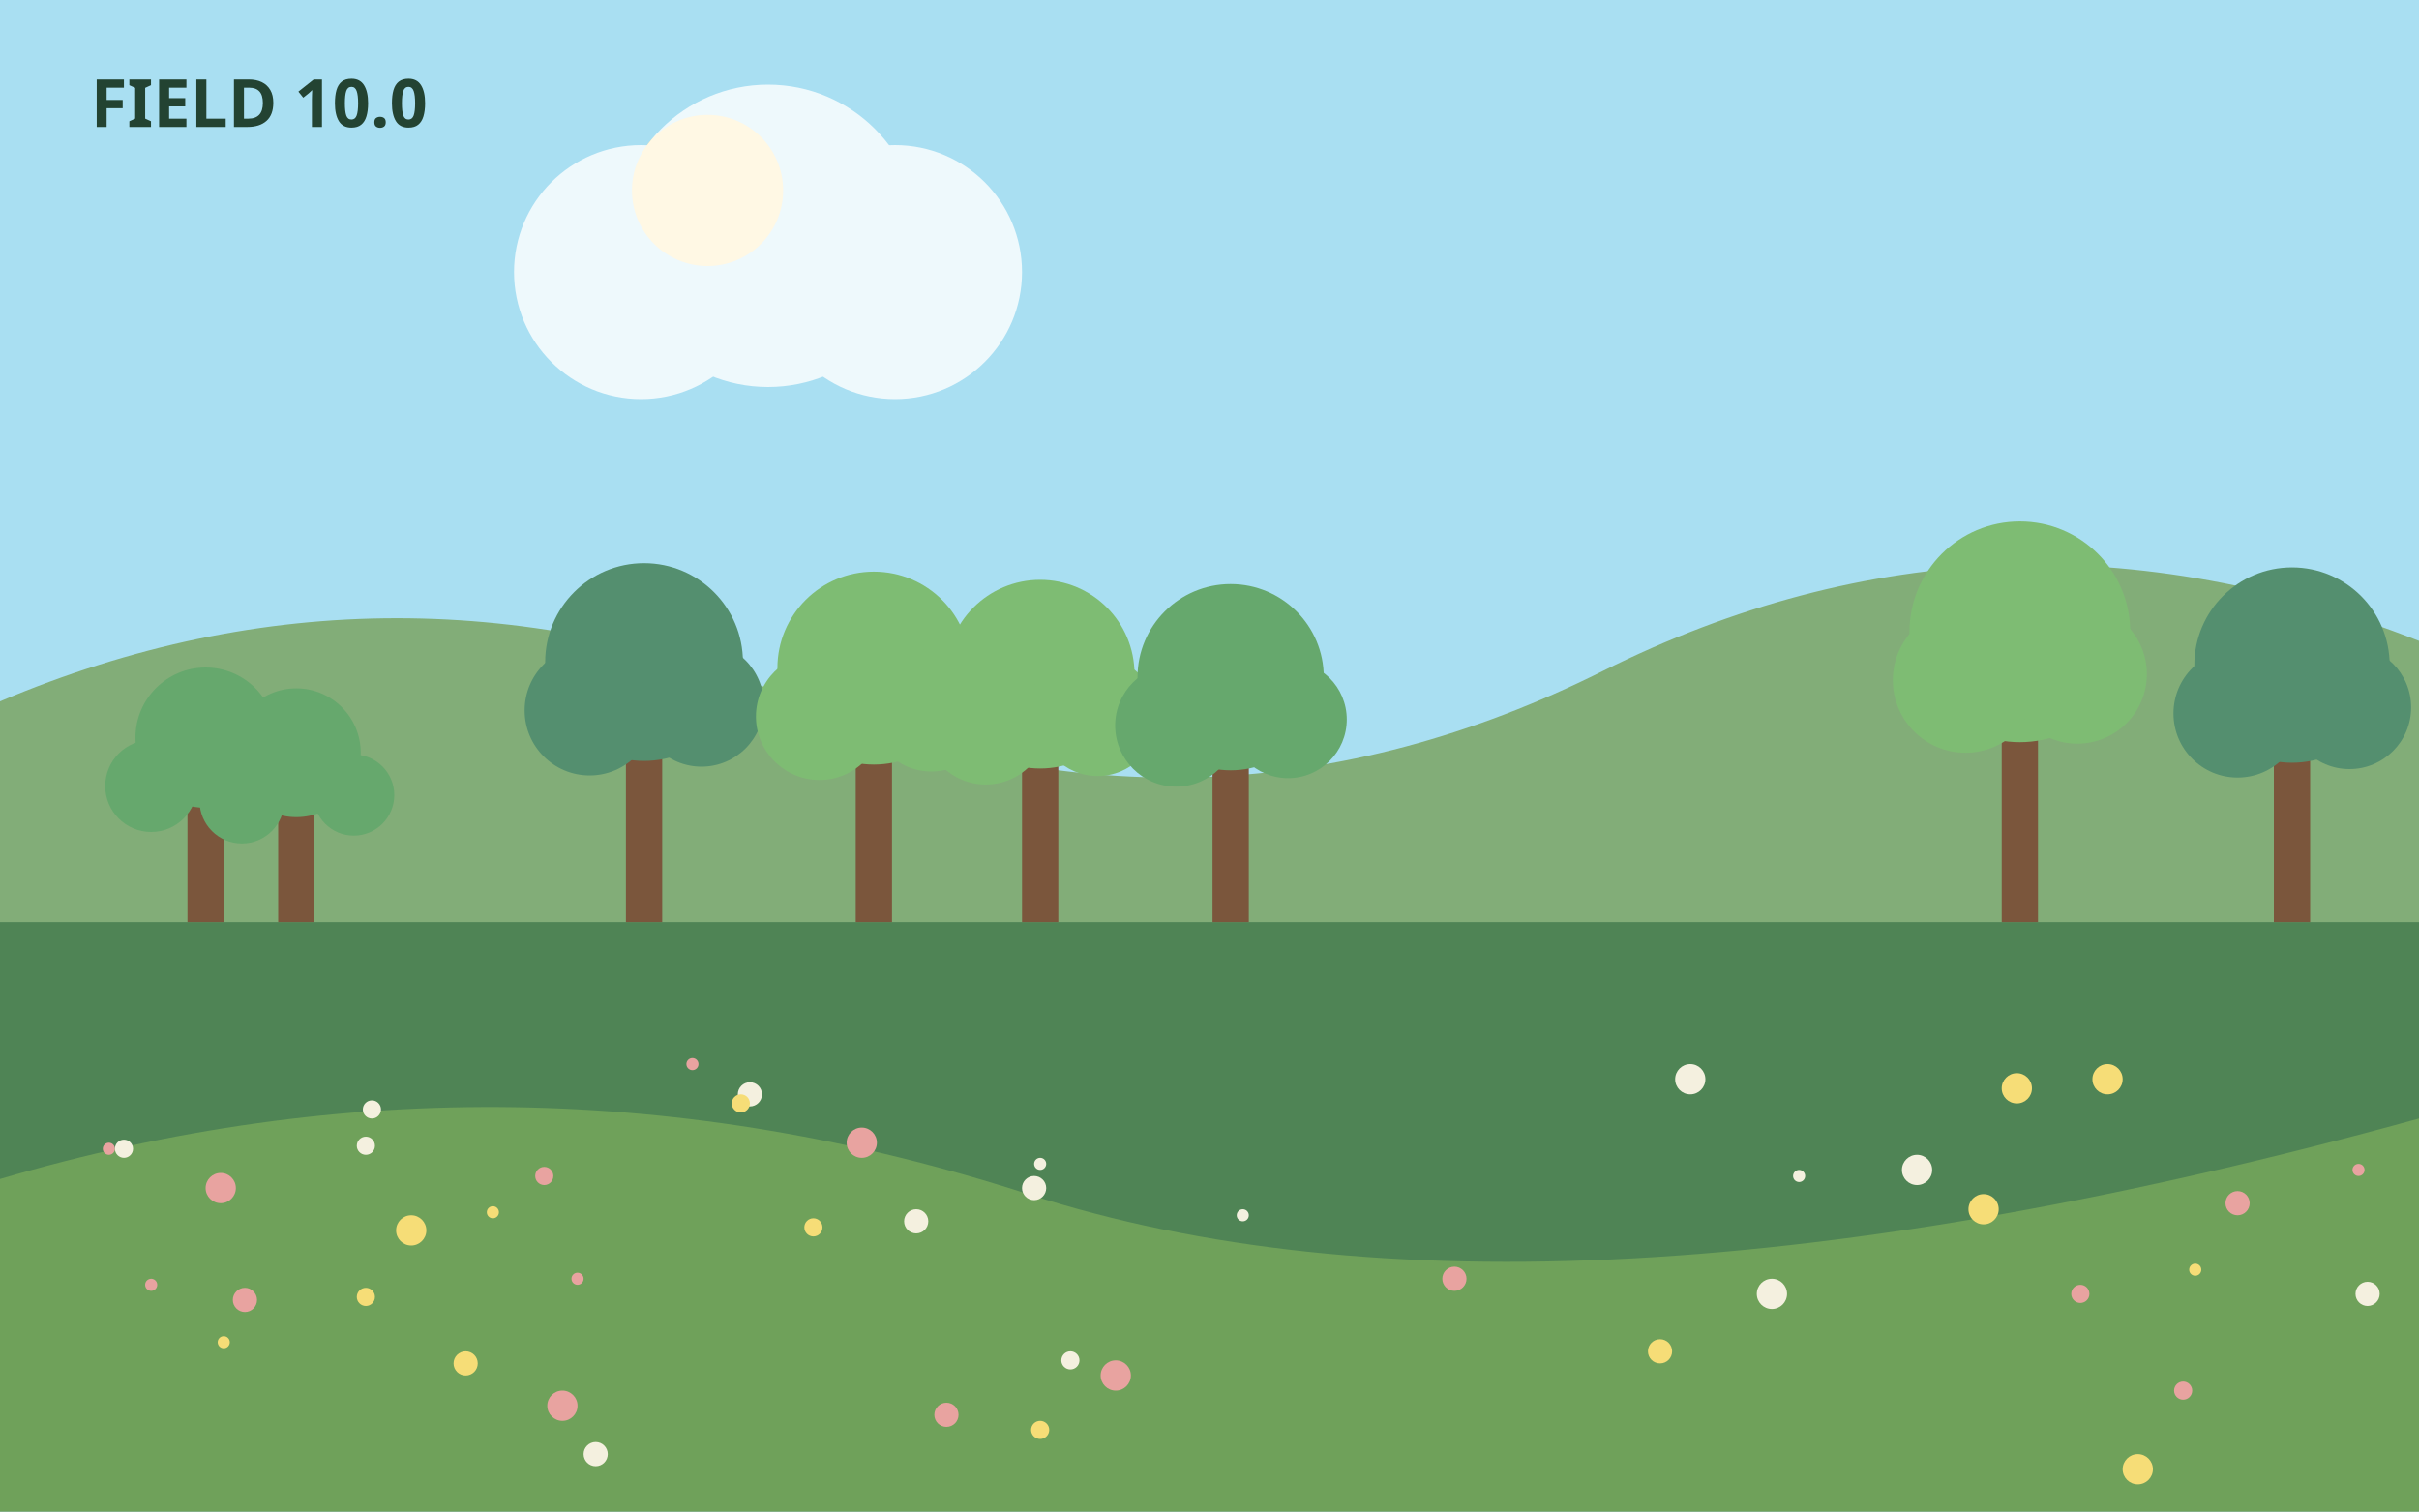
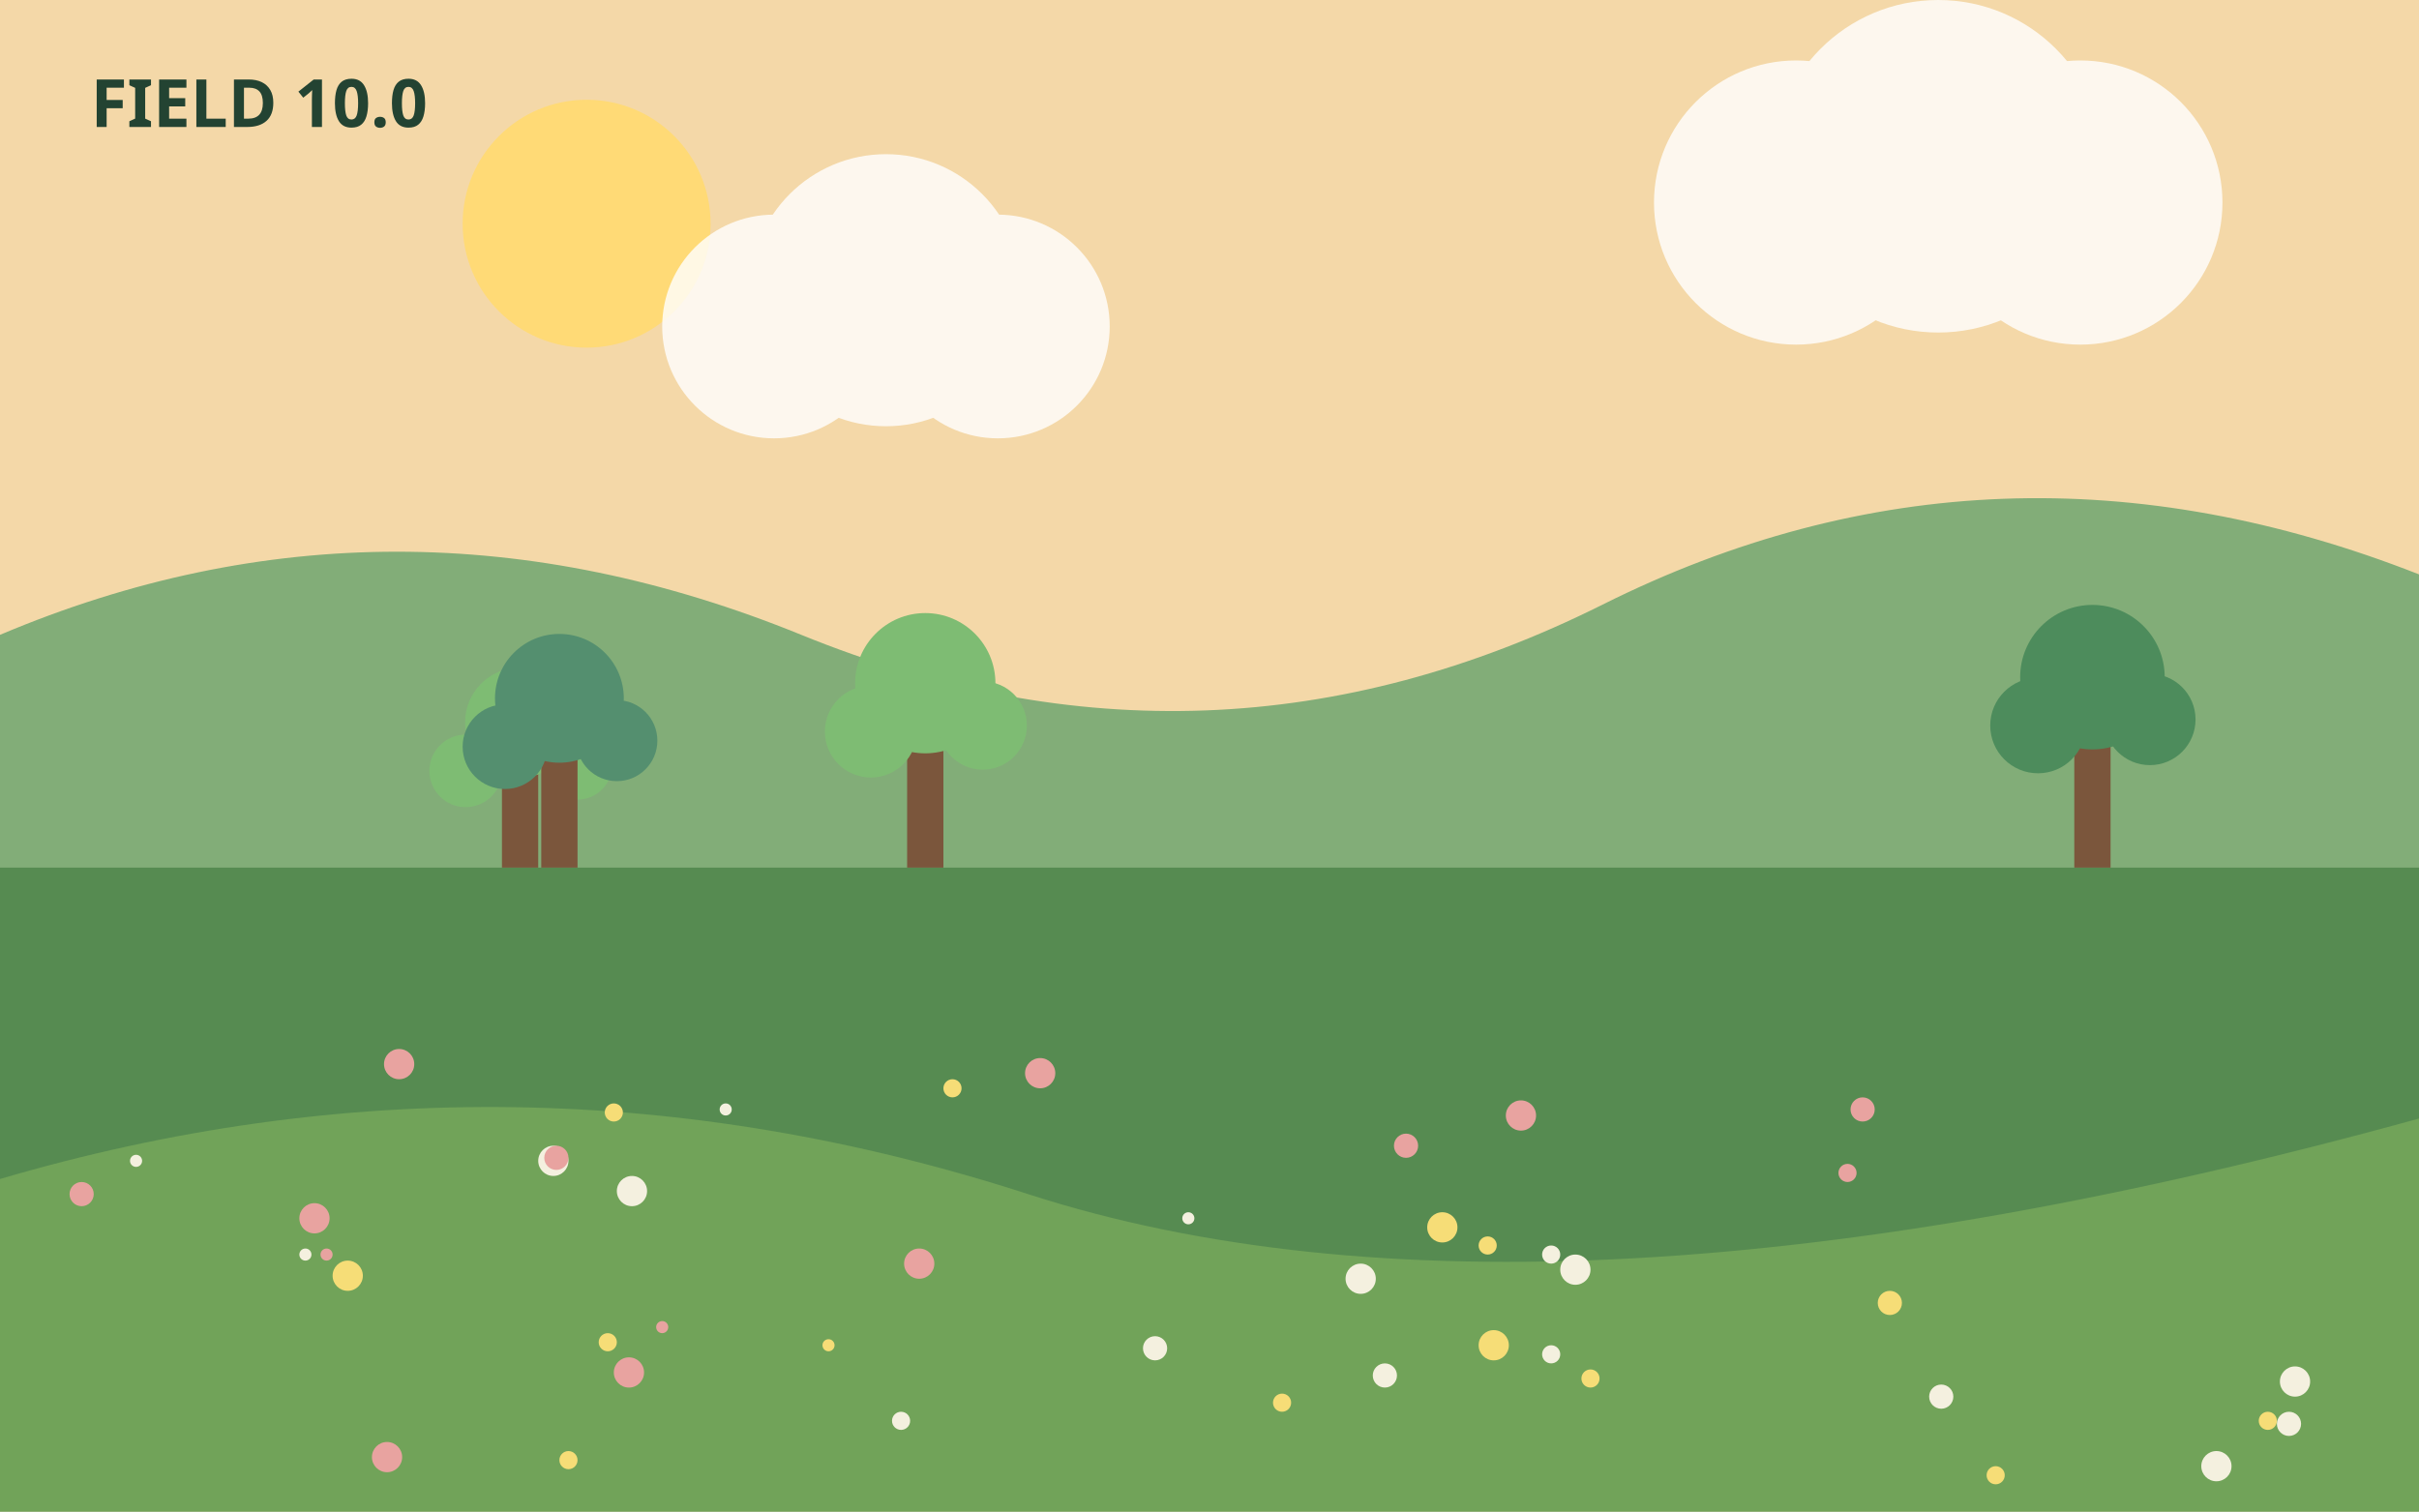
<svg xmlns="http://www.w3.org/2000/svg" width="800" height="500" viewBox="0 0 800 500">
-   <rect width="800" height="500" fill="#a9dff2" />
-   <circle cx="234" cy="63" r="25" fill="#ffda76" />
+   <rect width="800" height="500" fill="#f4d8a8" />
+   <circle cx="194" cy="74" r="41" fill="#ffda76" />
  <g fill="#ffffff" opacity="0.8">
-     <circle cx="212" cy="90" r="42" />
-     <circle cx="254" cy="78" r="50" />
-     <circle cx="296" cy="90" r="42" />
+     <circle cx="256" cy="108" r="37" />
+     <circle cx="293" cy="96" r="45" />
+     <circle cx="330" cy="108" r="37" />
  </g>
-   <path d="M0 232 Q130 177 265 232 T530 222 T800 212 V340 H0Z" fill="#82ad78" />
-   <rect y="305" width="800" height="195" fill="#4f8455" />
+   <g fill="#ffffff" opacity="0.8">
+     <circle cx="594" cy="67" r="47" />
+     <circle cx="641" cy="55" r="55" />
+     <circle cx="688" cy="67" r="47" />
+   </g>
+   <path d="M0 210 Q130 155 265 210 T530 200 T800 190 V340 H0Z" fill="#82ad78" />
+   <rect y="287" width="800" height="213" fill="#568b51" />
  <path d="M0 390 Q170 340 340 395 T800 370 V500 H0Z" fill="#78a95b" opacity="0.78" />
-   <rect x="62" y="244" width="12" height="61" fill="#7b563c" stroke="none" />
-   <circle cx="68" cy="244" r="23.2" fill="#66a86d" stroke="none" />
-   <circle cx="50" cy="260" r="15.2" fill="#66a86d" stroke="none" />
-   <circle cx="87" cy="258" r="14.6" fill="#66a86d" stroke="none" />
-   <rect x="92" y="249" width="12" height="56" fill="#7b563c" stroke="none" />
-   <circle cx="98" cy="249" r="21.3" fill="#66a86d" stroke="none" />
-   <circle cx="80" cy="265" r="14.0" fill="#66a86d" stroke="none" />
-   <circle cx="117" cy="263" r="13.4" fill="#66a86d" stroke="none" />
-   <rect x="207" y="219" width="12" height="86" fill="#7b563c" stroke="none" />
-   <circle cx="213" cy="219" r="32.7" fill="#548f6f" stroke="none" />
-   <circle cx="195" cy="235" r="21.5" fill="#548f6f" stroke="none" />
-   <circle cx="232" cy="233" r="20.6" fill="#548f6f" stroke="none" />
-   <rect x="283" y="221" width="12" height="84" fill="#7b563c" stroke="none" />
-   <circle cx="289" cy="221" r="31.9" fill="#7ebc73" stroke="none" />
-   <circle cx="271" cy="237" r="21.0" fill="#7ebc73" stroke="none" />
-   <circle cx="308" cy="235" r="20.2" fill="#7ebc73" stroke="none" />
-   <rect x="338" y="223" width="12" height="82" fill="#7b563c" stroke="none" />
-   <circle cx="344" cy="223" r="31.2" fill="#7ebc73" stroke="none" />
-   <circle cx="326" cy="239" r="20.5" fill="#7ebc73" stroke="none" />
-   <circle cx="363" cy="237" r="19.7" fill="#7ebc73" stroke="none" />
-   <rect x="401" y="224" width="12" height="81" fill="#7b563c" stroke="none" />
-   <circle cx="407" cy="224" r="30.8" fill="#66a86d" stroke="none" />
-   <circle cx="389" cy="240" r="20.2" fill="#66a86d" stroke="none" />
-   <circle cx="426" cy="238" r="19.4" fill="#66a86d" stroke="none" />
-   <rect x="662" y="209" width="12" height="96" fill="#7b563c" stroke="none" />
-   <circle cx="668" cy="209" r="36.5" fill="#7ebc73" stroke="none" />
-   <circle cx="650" cy="225" r="24.0" fill="#7ebc73" stroke="none" />
-   <circle cx="687" cy="223" r="23.0" fill="#7ebc73" stroke="none" />
-   <rect x="752" y="220" width="12" height="85" fill="#7b563c" stroke="none" />
-   <circle cx="758" cy="220" r="32.3" fill="#548f6f" stroke="none" />
-   <circle cx="740" cy="236" r="21.2" fill="#548f6f" stroke="none" />
-   <circle cx="777" cy="234" r="20.4" fill="#548f6f" stroke="none" />
-   <circle cx="313" cy="468" r="4" fill="#e8a3a0" />
-   <circle cx="344" cy="473" r="3" fill="#f6dd77" />
-   <circle cx="726" cy="420" r="2" fill="#f6dd77" />
-   <circle cx="197" cy="481" r="4" fill="#f4f0df" />
-   <circle cx="344" cy="385" r="2" fill="#f4f0df" />
-   <circle cx="369" cy="455" r="5" fill="#e8a3a0" />
-   <circle cx="229" cy="352" r="2" fill="#e8a3a0" />
-   <circle cx="121" cy="379" r="3" fill="#f4f0df" />
-   <circle cx="186" cy="465" r="5" fill="#e8a3a0" />
-   <circle cx="667" cy="360" r="5" fill="#f6dd77" />
-   <circle cx="74" cy="444" r="2" fill="#f6dd77" />
-   <circle cx="634" cy="387" r="5" fill="#f4f0df" />
-   <circle cx="342" cy="393" r="4" fill="#f4f0df" />
-   <circle cx="656" cy="400" r="5" fill="#f6dd77" />
-   <circle cx="722" cy="460" r="3" fill="#e8a3a0" />
-   <circle cx="549" cy="447" r="4" fill="#f6dd77" />
-   <circle cx="707" cy="486" r="5" fill="#f6dd77" />
-   <circle cx="50" cy="425" r="2" fill="#e8a3a0" />
-   <circle cx="269" cy="406" r="3" fill="#f6dd77" />
-   <circle cx="303" cy="404" r="4" fill="#f4f0df" />
-   <circle cx="595" cy="389" r="2" fill="#f4f0df" />
-   <circle cx="73" cy="393" r="5" fill="#e8a3a0" />
-   <circle cx="136" cy="407" r="5" fill="#f6dd77" />
-   <circle cx="783" cy="428" r="4" fill="#f4f0df" />
-   <circle cx="121" cy="429" r="3" fill="#f6dd77" />
-   <circle cx="36" cy="380" r="2" fill="#e8a3a0" />
-   <circle cx="697" cy="357" r="5" fill="#f6dd77" />
-   <circle cx="559" cy="357" r="5" fill="#f4f0df" />
-   <circle cx="586" cy="428" r="5" fill="#f4f0df" />
-   <circle cx="123" cy="367" r="3" fill="#f4f0df" />
-   <circle cx="191" cy="423" r="2" fill="#e8a3a0" />
-   <circle cx="481" cy="423" r="4" fill="#e8a3a0" />
-   <circle cx="154" cy="451" r="4" fill="#f6dd77" />
-   <circle cx="285" cy="378" r="5" fill="#e8a3a0" />
-   <circle cx="740" cy="398" r="4" fill="#e8a3a0" />
-   <circle cx="688" cy="428" r="3" fill="#e8a3a0" />
-   <circle cx="180" cy="389" r="3" fill="#e8a3a0" />
-   <circle cx="81" cy="430" r="4" fill="#e8a3a0" />
-   <circle cx="354" cy="450" r="3" fill="#f4f0df" />
-   <circle cx="248" cy="362" r="4" fill="#f4f0df" />
-   <circle cx="163" cy="401" r="2" fill="#f6dd77" />
-   <circle cx="411" cy="402" r="2" fill="#f4f0df" />
-   <circle cx="780" cy="387" r="2" fill="#e8a3a0" />
-   <circle cx="245" cy="365" r="3" fill="#f6dd77" />
-   <circle cx="41" cy="380" r="3" fill="#f4f0df" />
+   <rect x="166" y="239" width="12" height="48" fill="#7b563c" stroke="none" />
+   <circle cx="172" cy="239" r="18.2" fill="#7ebc73" stroke="none" />
+   <circle cx="154" cy="255" r="12.0" fill="#7ebc73" stroke="none" />
+   <circle cx="191" cy="253" r="11.5" fill="#7ebc73" stroke="none" />
+   <rect x="179" y="231" width="12" height="56" fill="#7b563c" stroke="none" />
+   <circle cx="185" cy="231" r="21.3" fill="#548f6f" stroke="none" />
+   <circle cx="167" cy="247" r="14.0" fill="#548f6f" stroke="none" />
+   <circle cx="204" cy="245" r="13.4" fill="#548f6f" stroke="none" />
+   <rect x="300" y="226" width="12" height="61" fill="#7b563c" stroke="none" />
+   <circle cx="306" cy="226" r="23.2" fill="#7ebc73" stroke="none" />
+   <circle cx="288" cy="242" r="15.2" fill="#7ebc73" stroke="none" />
+   <circle cx="325" cy="240" r="14.6" fill="#7ebc73" stroke="none" />
+   <rect x="686" y="224" width="12" height="63" fill="#7b563c" stroke="none" />
+   <circle cx="692" cy="224" r="23.9" fill="#4d8c5c" stroke="none" />
+   <circle cx="674" cy="240" r="15.8" fill="#4d8c5c" stroke="none" />
+   <circle cx="711" cy="238" r="15.1" fill="#4d8c5c" stroke="none" />
+   <circle cx="27" cy="395" r="4" fill="#e8a3a0" />
+   <circle cx="201" cy="444" r="3" fill="#f6dd77" />
+   <circle cx="733" cy="485" r="5" fill="#f4f0df" />
+   <circle cx="513" cy="415" r="3" fill="#f4f0df" />
+   <circle cx="382" cy="446" r="4" fill="#f4f0df" />
+   <circle cx="642" cy="462" r="4" fill="#f4f0df" />
+   <circle cx="188" cy="483" r="3" fill="#f6dd77" />
+   <circle cx="494" cy="445" r="5" fill="#f6dd77" />
+   <circle cx="132" cy="352" r="5" fill="#e8a3a0" />
+   <circle cx="513" cy="448" r="3" fill="#f4f0df" />
+   <circle cx="660" cy="488" r="3" fill="#f6dd77" />
+   <circle cx="616" cy="367" r="4" fill="#e8a3a0" />
+   <circle cx="219" cy="439" r="2" fill="#e8a3a0" />
+   <circle cx="115" cy="422" r="5" fill="#f6dd77" />
+   <circle cx="274" cy="445" r="2" fill="#f6dd77" />
+   <circle cx="203" cy="368" r="3" fill="#f6dd77" />
+   <circle cx="298" cy="470" r="3" fill="#f4f0df" />
+   <circle cx="458" cy="455" r="4" fill="#f4f0df" />
+   <circle cx="183" cy="384" r="5" fill="#f4f0df" />
+   <circle cx="611" cy="388" r="3" fill="#e8a3a0" />
+   <circle cx="128" cy="482" r="5" fill="#e8a3a0" />
+   <circle cx="184" cy="383" r="4" fill="#e8a3a0" />
+   <circle cx="424" cy="464" r="3" fill="#f6dd77" />
+   <circle cx="465" cy="379" r="4" fill="#e8a3a0" />
+   <circle cx="108" cy="415" r="2" fill="#e8a3a0" />
+   <circle cx="477" cy="406" r="5" fill="#f6dd77" />
+   <circle cx="759" cy="457" r="5" fill="#f4f0df" />
+   <circle cx="503" cy="369" r="5" fill="#e8a3a0" />
+   <circle cx="450" cy="423" r="5" fill="#f4f0df" />
+   <circle cx="344" cy="355" r="5" fill="#e8a3a0" />
+   <circle cx="492" cy="412" r="3" fill="#f6dd77" />
+   <circle cx="521" cy="420" r="5" fill="#f4f0df" />
+   <circle cx="101" cy="415" r="2" fill="#f4f0df" />
+   <circle cx="209" cy="394" r="5" fill="#f4f0df" />
+   <circle cx="526" cy="456" r="3" fill="#f6dd77" />
+   <circle cx="304" cy="418" r="5" fill="#e8a3a0" />
+   <circle cx="315" cy="360" r="3" fill="#f6dd77" />
+   <circle cx="750" cy="470" r="3" fill="#f6dd77" />
+   <circle cx="757" cy="471" r="4" fill="#f4f0df" />
+   <circle cx="625" cy="431" r="4" fill="#f6dd77" />
+   <circle cx="240" cy="367" r="2" fill="#f4f0df" />
+   <circle cx="393" cy="403" r="2" fill="#f4f0df" />
+   <circle cx="45" cy="384" r="2" fill="#f4f0df" />
+   <circle cx="208" cy="454" r="5" fill="#e8a3a0" />
+   <circle cx="104" cy="403" r="5" fill="#e8a3a0" />
  <text x="30" y="42" fill="#234332" font-family="sans-serif" font-size="22" font-weight="700">FIELD 10.0</text>
</svg>
